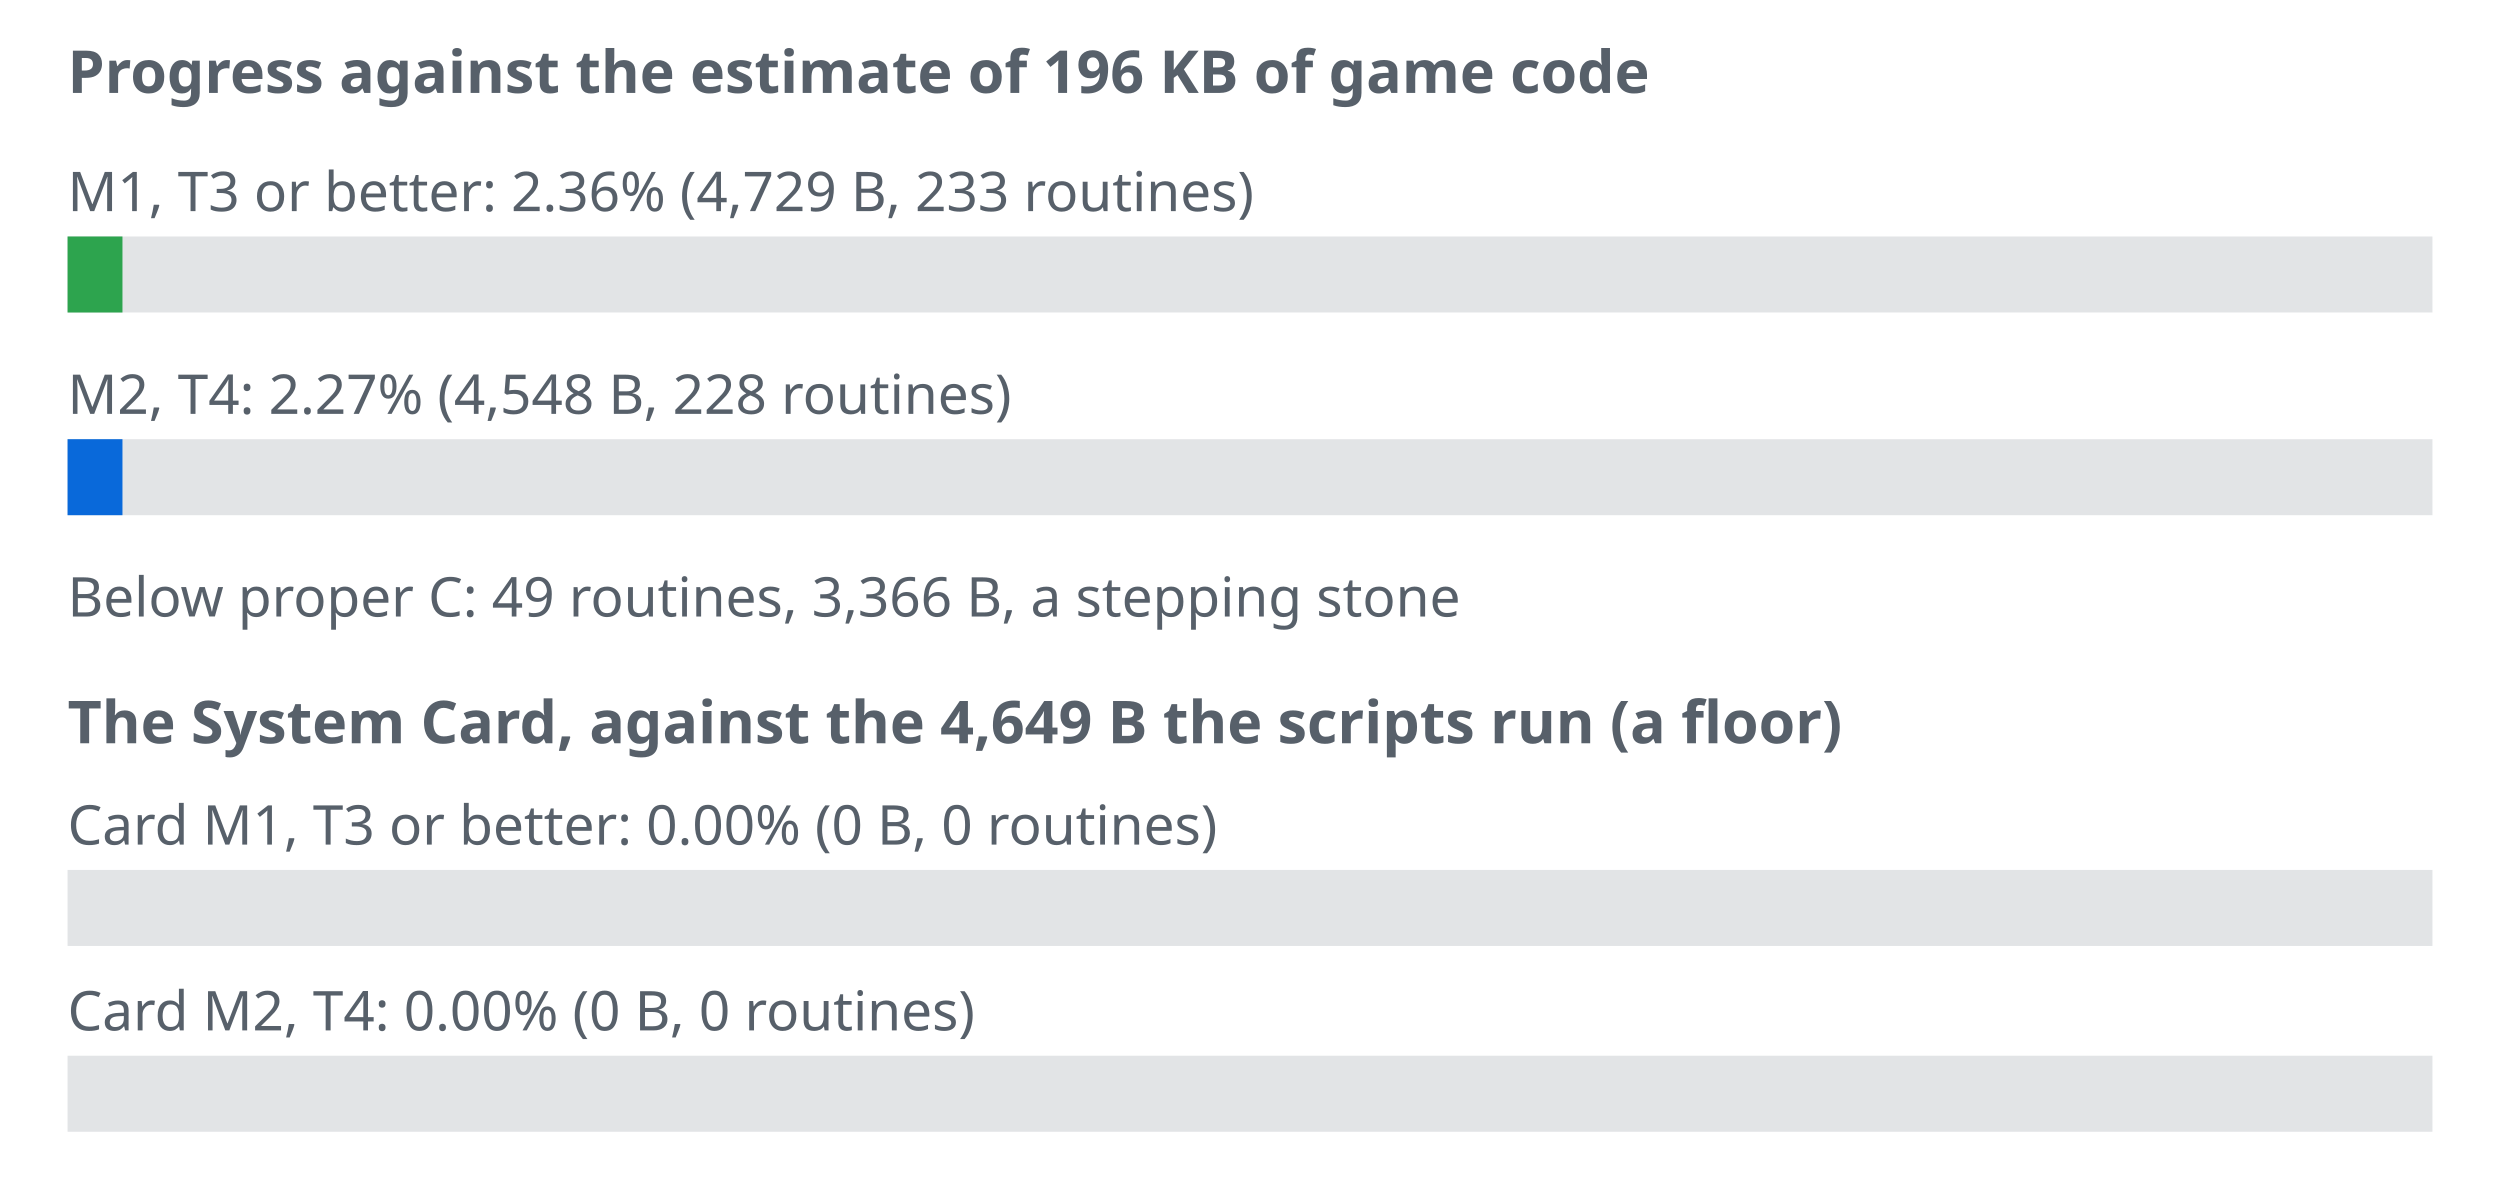
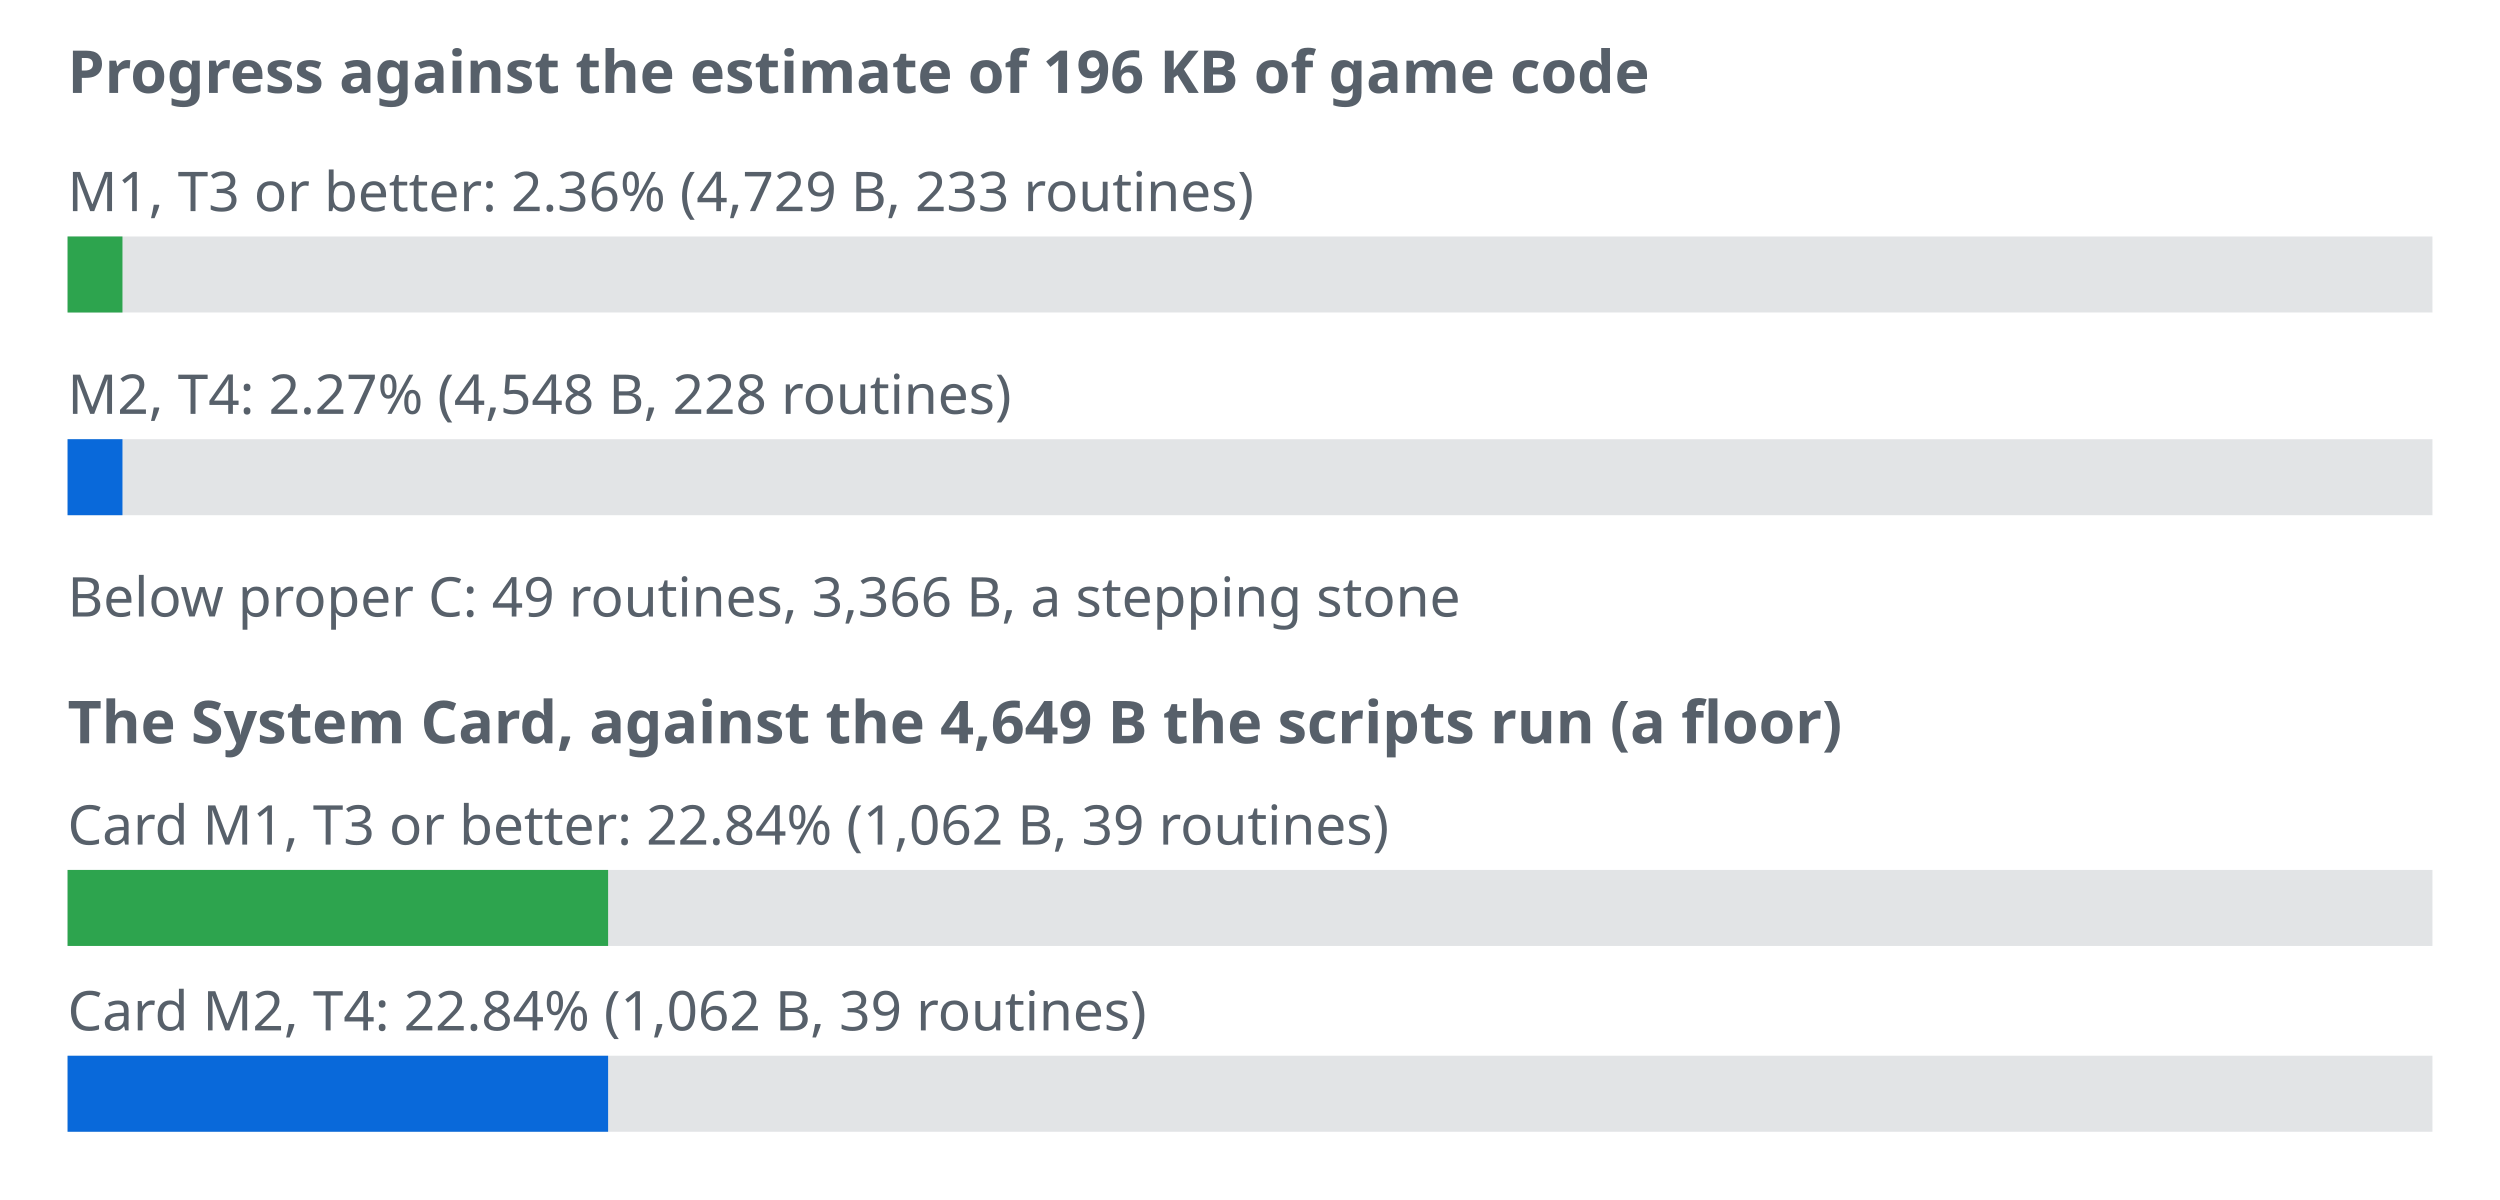
<svg xmlns="http://www.w3.org/2000/svg" width="592" height="284" viewBox="0 0 592 284" role="img" aria-label="Decompilation progress">
  <style>.t{font:13px sans-serif;fill:#57606a}.h{font:bold 14px sans-serif;fill:#57606a}.track{fill:#8c959f;fill-opacity:.25}</style>
  <text x="16" y="22" class="h">Progress against the estimate of 196 KB of game code</text>
  <text x="16" y="50" class="t">M1, T3 or better: 2.36% (4,729 B, 233 routines)</text>
  <rect x="16" y="56" width="560" height="18" class="track" />
  <rect x="16" y="56" width="13" height="18" fill="#2da44e" />
  <text x="16" y="98" class="t">M2, T4: 2.27% (4,548 B, 228 routines)</text>
  <rect x="16" y="104" width="560" height="18" class="track" />
  <rect x="16" y="104" width="13" height="18" fill="#0969da" />
  <text x="16" y="146" class="t">Below proper C: 49 routines, 3,366 B, a stepping stone</text>
  <text x="16" y="176" class="h">The System Card, against the 4,649 B the scripts run (a floor)</text>
-   <text x="16" y="200" class="t">Card M1, T3 or better: 0.00% (0 B, 0 routines)</text>
+   <text x="16" y="200" class="t">Card M1, T3 or better: 22.84% (1,062 B, 39 routines)</text>
  <rect x="16" y="206" width="560" height="18" class="track" />
-   <rect x="16" y="206" width="0" height="18" fill="#2da44e" />
-   <text x="16" y="244" class="t">Card M2, T4: 0.00% (0 B, 0 routines)</text>
+   <rect x="16" y="206" width="128" height="18" fill="#2da44e" />
+   <text x="16" y="244" class="t">Card M2, T4: 22.84% (1,062 B, 39 routines)</text>
  <rect x="16" y="250" width="560" height="18" class="track" />
-   <rect x="16" y="250" width="0" height="18" fill="#0969da" />
+   <rect x="16" y="250" width="128" height="18" fill="#0969da" />
</svg>
